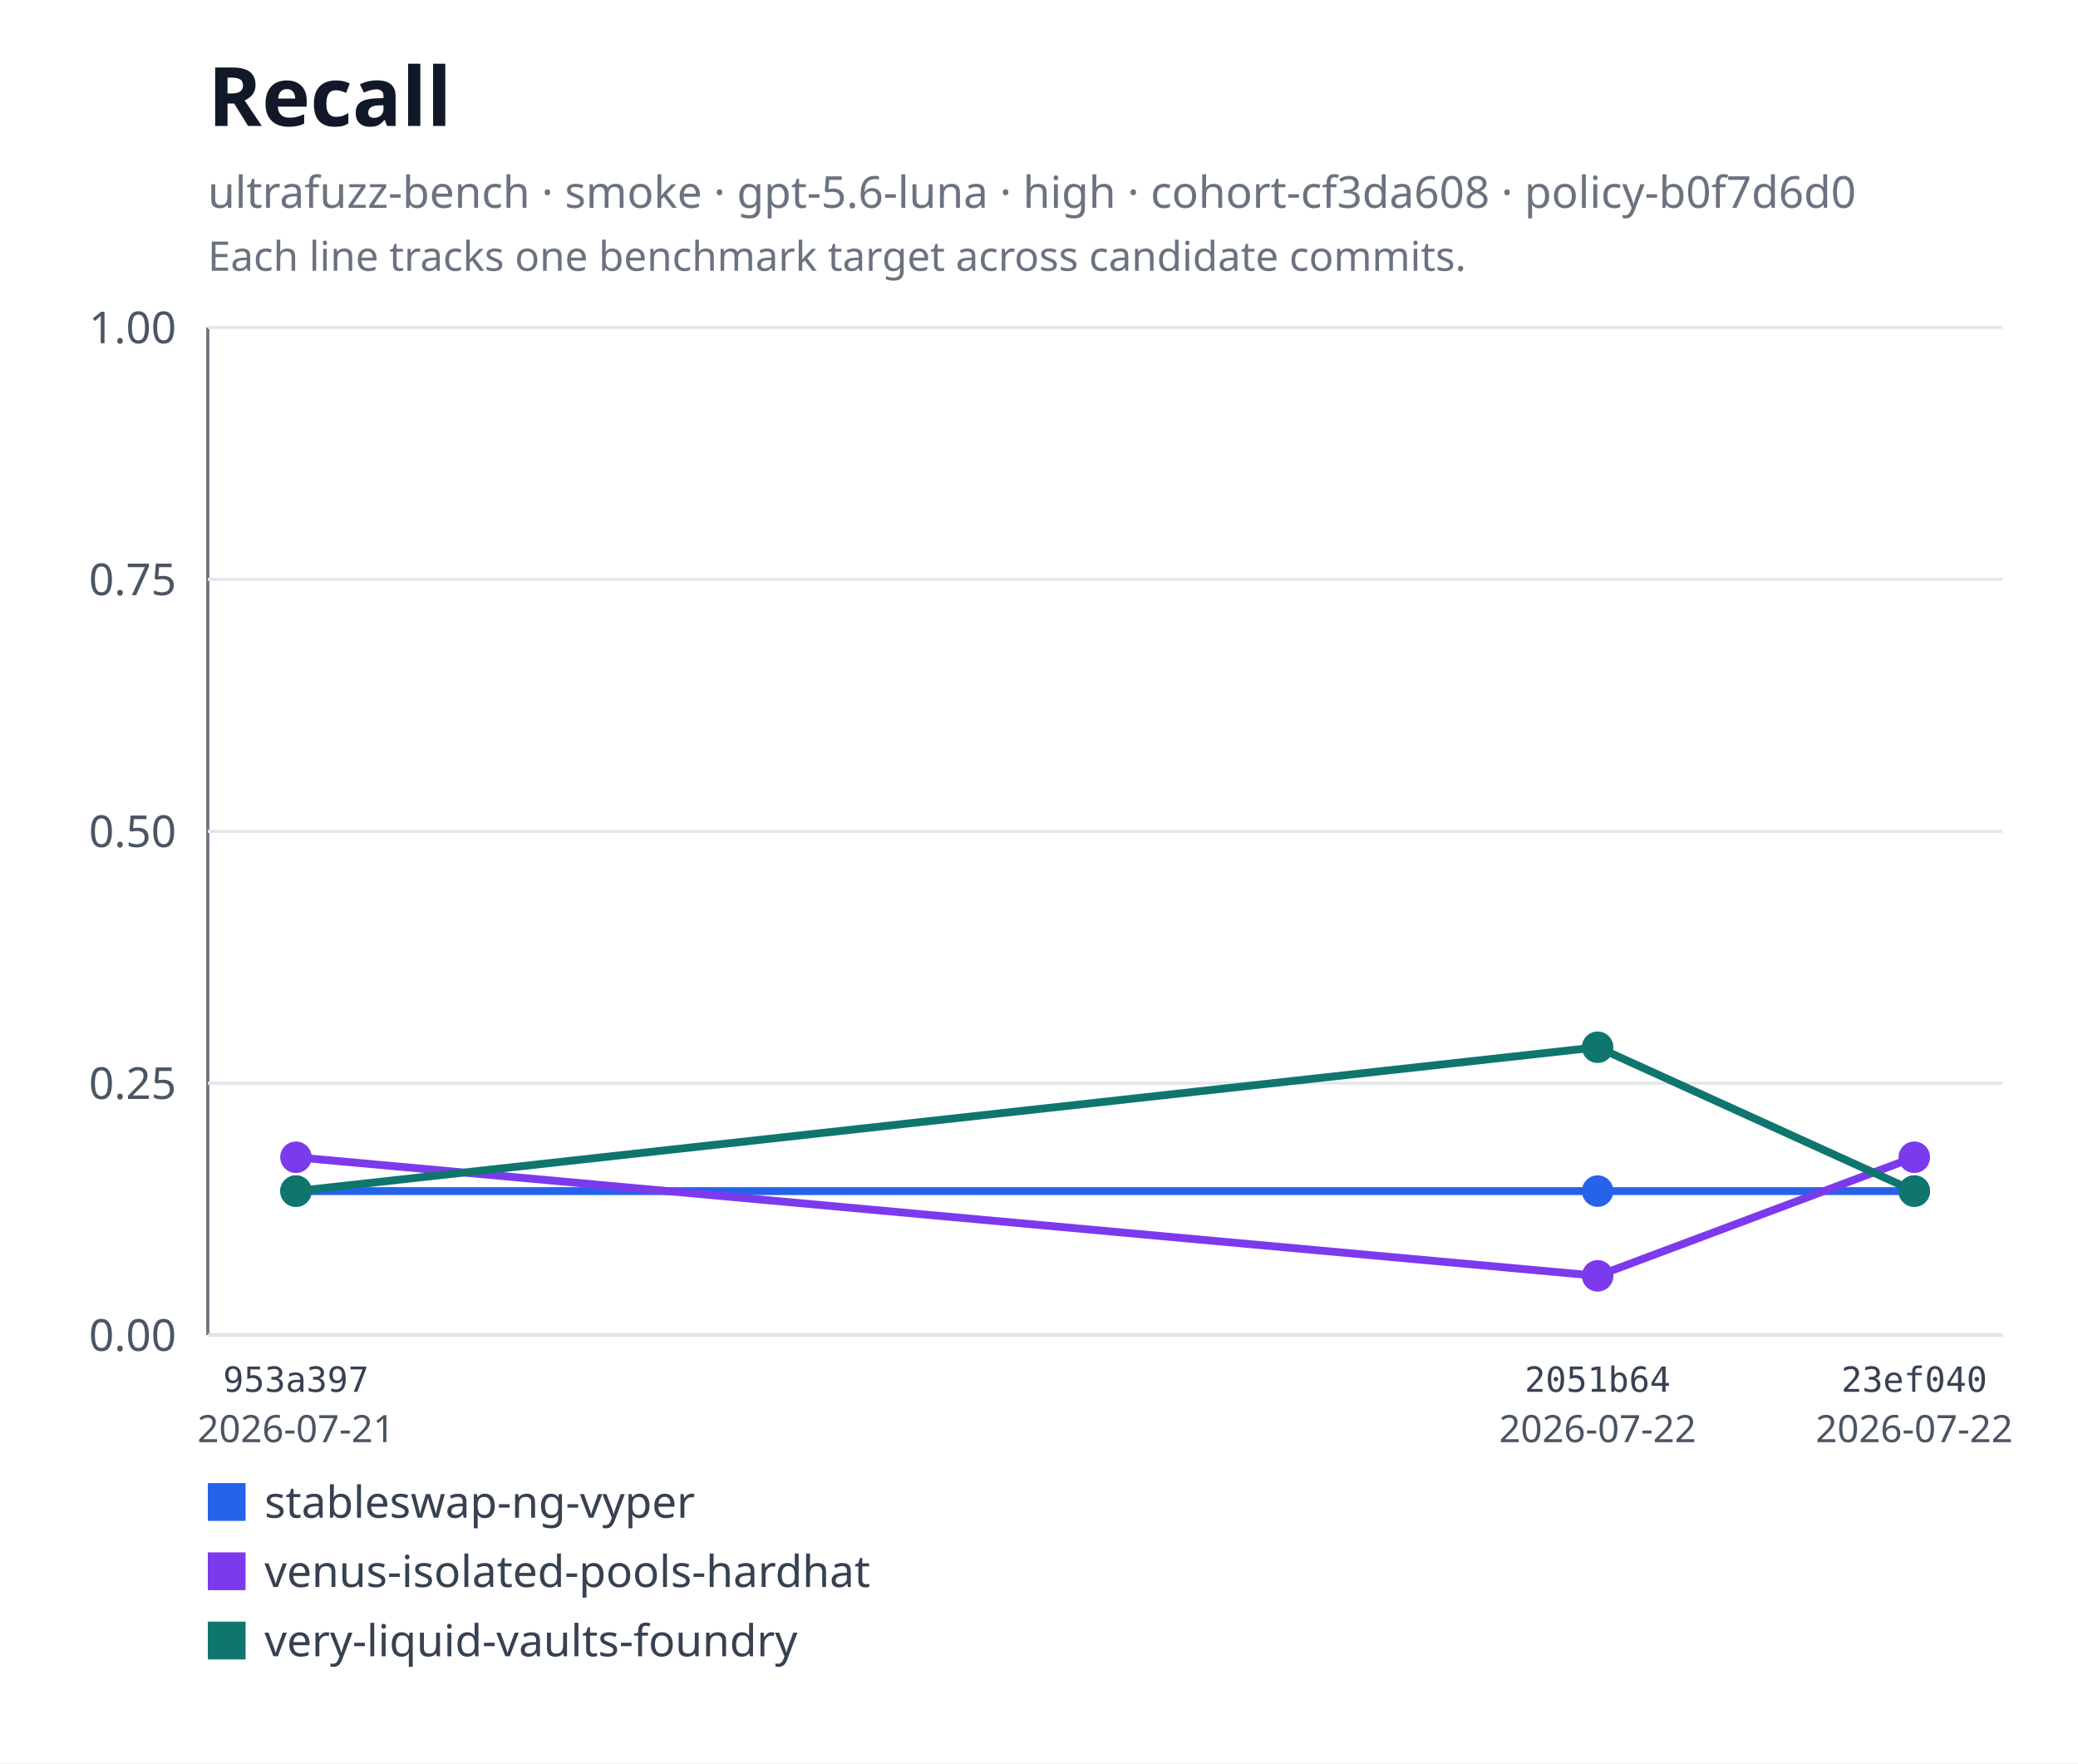
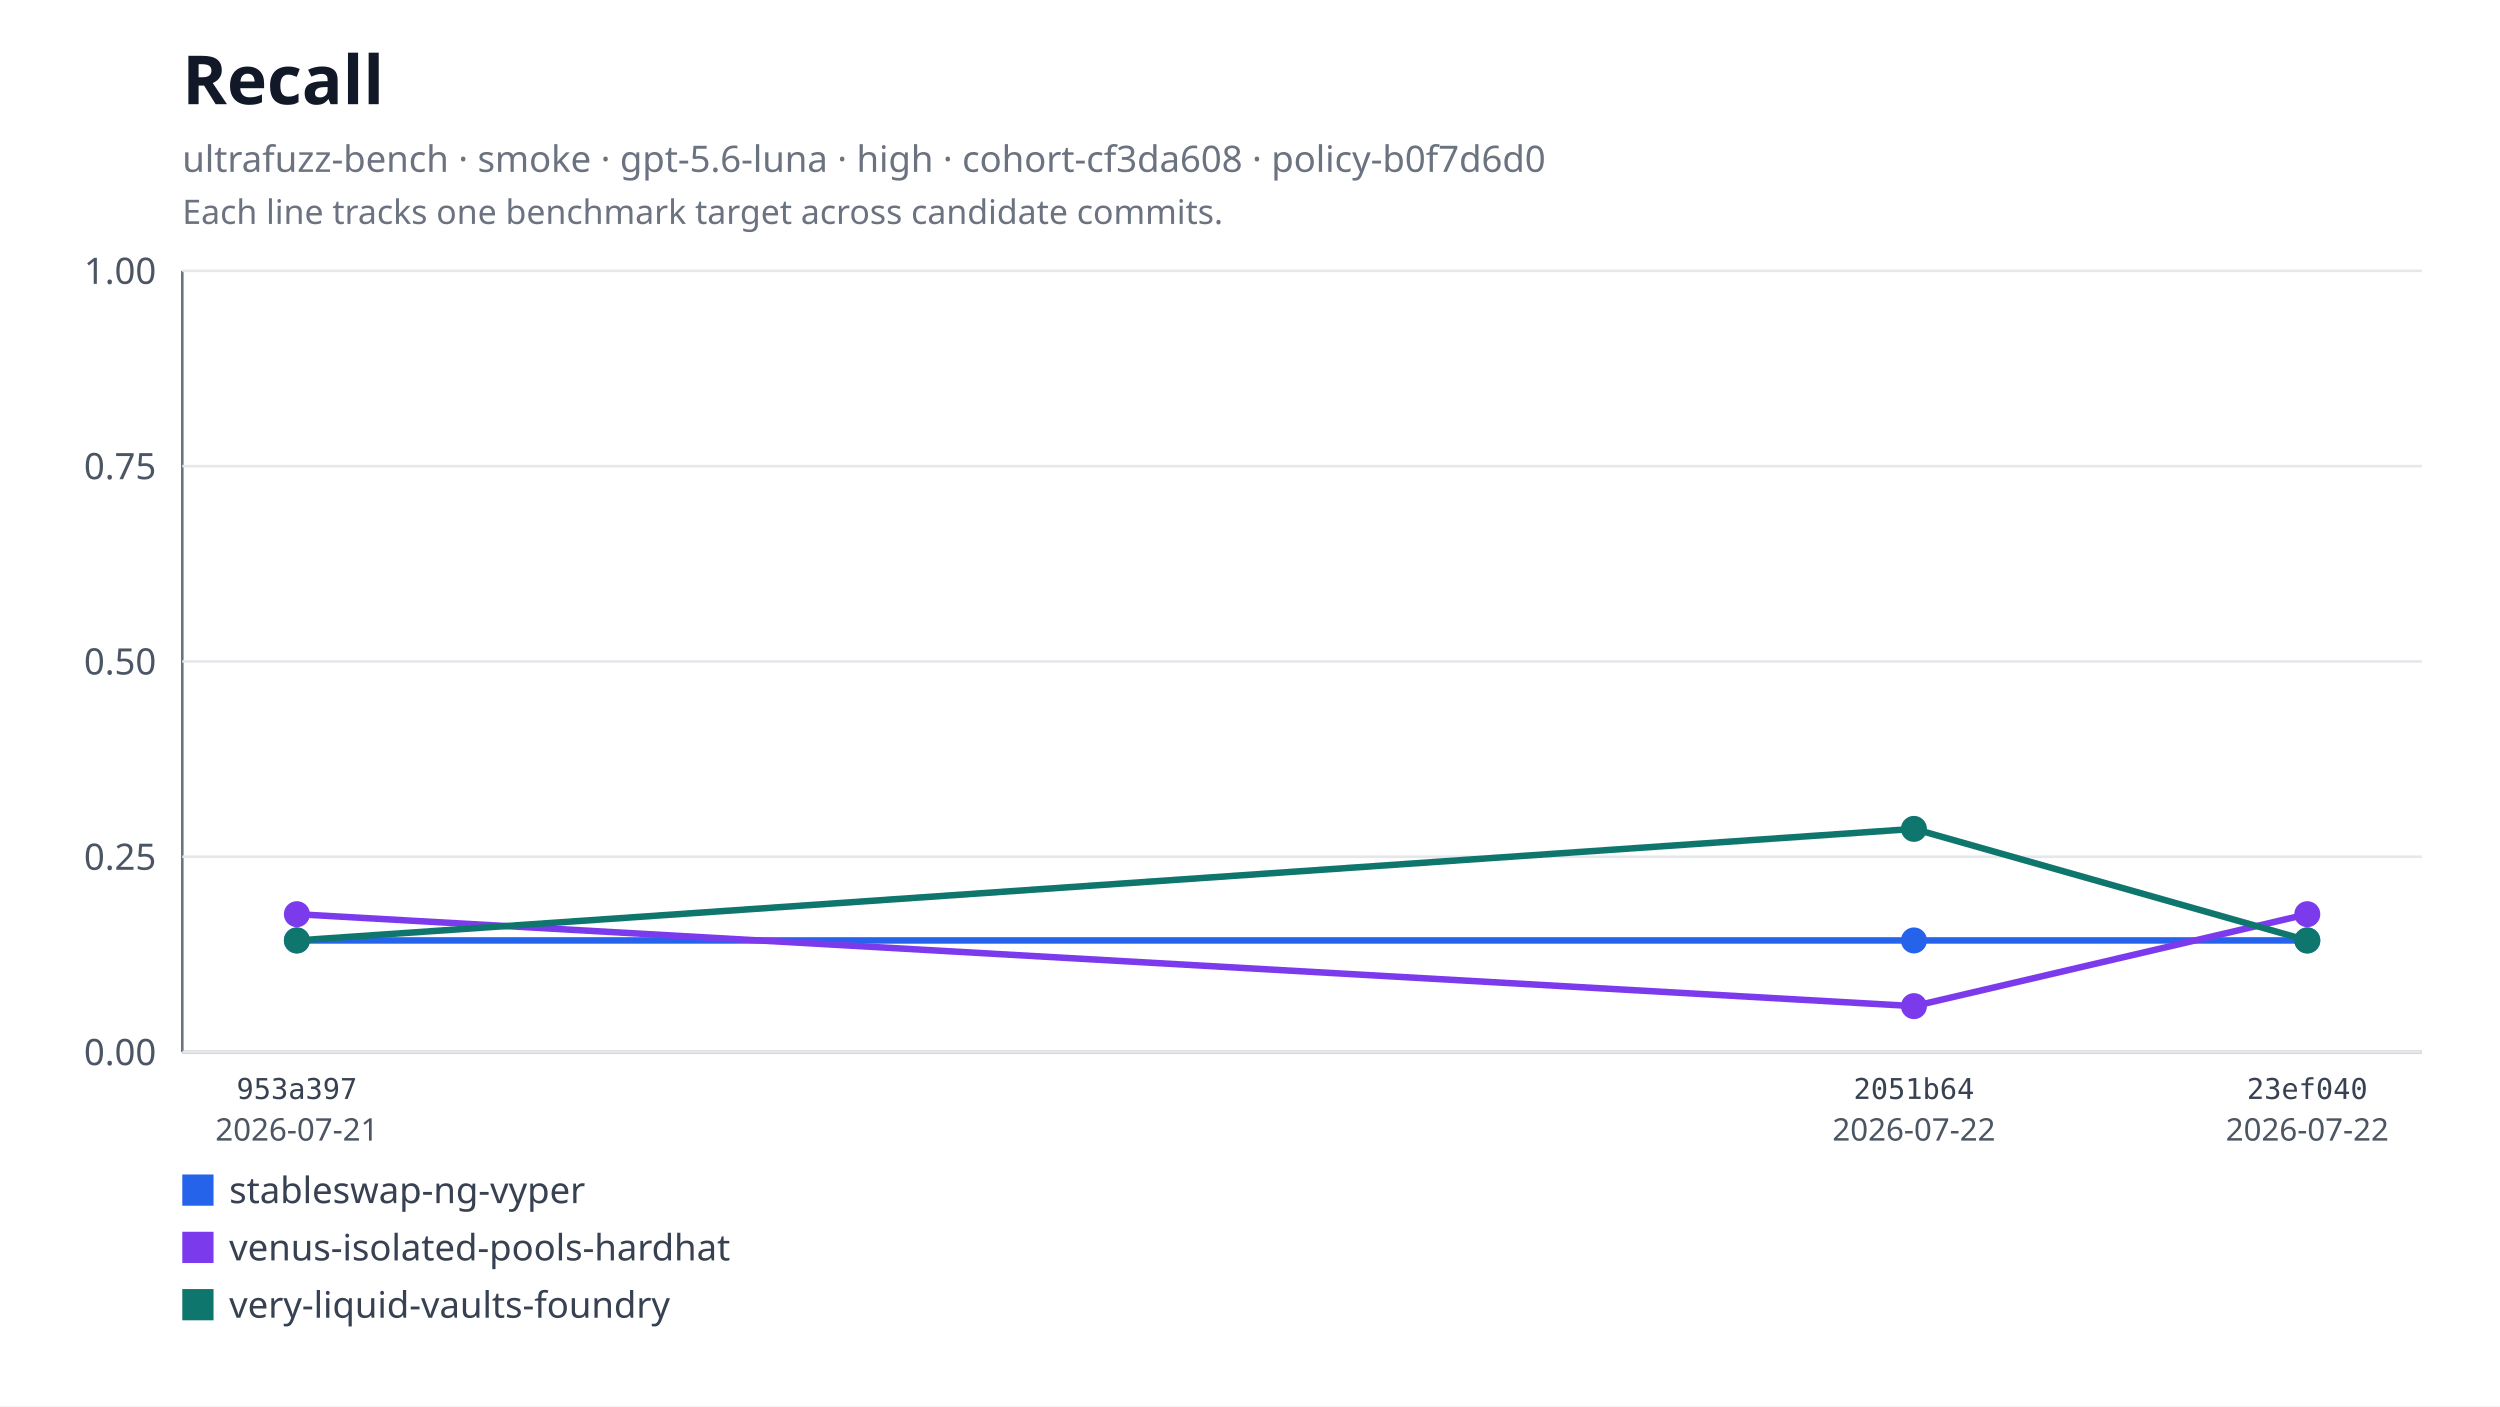
- <svg xmlns="http://www.w3.org/2000/svg" xmlns:xlink="http://www.w3.org/1999/xlink" viewBox="0 0 660 560" role="img" aria-labelledby="title desc">
-   <rect width="660" height="560" fill="#ffffff" />
-   <text x="66" y="40" font-family="system-ui, sans-serif" font-size="26" font-weight="600" fill="#111827">Recall</text>
-   <text x="66" y="66" font-family="system-ui, sans-serif" font-size="14" fill="#6b7280">ultrafuzz-bench · smoke · gpt-5.6-luna · high · cohort-cf3da608 · policy-b0f7d6d0</text>
-   <text x="66" y="86" font-family="system-ui, sans-serif" font-size="13" fill="#6b7280">Each line tracks one benchmark target across candidate commits.</text>
-   <line x1="66" y1="104" x2="66" y2="424" stroke="#6b7280" />
-   <line x1="66" y1="424" x2="636" y2="424" stroke="#6b7280" />
-   <line x1="66" y1="424" x2="636" y2="424" stroke="#e5e7eb" />
-   <text x="56" y="429" text-anchor="end" font-family="system-ui, sans-serif" font-size="14" fill="#4b5563">0.00</text>
-   <line x1="66" y1="344" x2="636" y2="344" stroke="#e5e7eb" />
-   <text x="56" y="349" text-anchor="end" font-family="system-ui, sans-serif" font-size="14" fill="#4b5563">0.25</text>
-   <line x1="66" y1="264" x2="636" y2="264" stroke="#e5e7eb" />
-   <text x="56" y="269" text-anchor="end" font-family="system-ui, sans-serif" font-size="14" fill="#4b5563">0.50</text>
-   <line x1="66" y1="184" x2="636" y2="184" stroke="#e5e7eb" />
-   <text x="56" y="189" text-anchor="end" font-family="system-ui, sans-serif" font-size="14" fill="#4b5563">0.75</text>
-   <line x1="66" y1="104" x2="636" y2="104" stroke="#e5e7eb" />
-   <text x="56" y="109" text-anchor="end" font-family="system-ui, sans-serif" font-size="14" fill="#4b5563">1.00</text>
-   <polyline fill="none" stroke="#2563eb" stroke-width="2.5" points="94,378.27 507.43,378.27 608,378.27" />
+ <svg xmlns="http://www.w3.org/2000/svg" xmlns:xlink="http://www.w3.org/1999/xlink" width="960" height="540" viewBox="0 0 960 540" role="img" aria-labelledby="title desc">
+   <rect width="960" height="540" fill="#ffffff" />
+   <text x="70" y="40" font-family="system-ui, sans-serif" font-size="26" font-weight="600" fill="#111827">Recall</text>
+   <text x="70" y="66" font-family="system-ui, sans-serif" font-size="14" fill="#6b7280">ultrafuzz-bench · smoke · gpt-5.6-luna · high · cohort-cf3da608 · policy-b0f7d6d0</text>
+   <text x="70" y="86" font-family="system-ui, sans-serif" font-size="13" fill="#6b7280">Each line tracks one benchmark target across candidate commits.</text>
+   <line x1="70" y1="104" x2="70" y2="404" stroke="#6b7280" />
+   <line x1="70" y1="404" x2="930" y2="404" stroke="#6b7280" />
+   <line x1="70" y1="404" x2="930" y2="404" stroke="#e5e7eb" />
+   <text x="60" y="409" text-anchor="end" font-family="system-ui, sans-serif" font-size="14" fill="#4b5563">0.00</text>
+   <line x1="70" y1="329" x2="930" y2="329" stroke="#e5e7eb" />
+   <text x="60" y="334" text-anchor="end" font-family="system-ui, sans-serif" font-size="14" fill="#4b5563">0.25</text>
+   <line x1="70" y1="254" x2="930" y2="254" stroke="#e5e7eb" />
+   <text x="60" y="259" text-anchor="end" font-family="system-ui, sans-serif" font-size="14" fill="#4b5563">0.50</text>
+   <line x1="70" y1="179" x2="930" y2="179" stroke="#e5e7eb" />
+   <text x="60" y="184" text-anchor="end" font-family="system-ui, sans-serif" font-size="14" fill="#4b5563">0.75</text>
+   <line x1="70" y1="104" x2="930" y2="104" stroke="#e5e7eb" />
+   <text x="60" y="109" text-anchor="end" font-family="system-ui, sans-serif" font-size="14" fill="#4b5563">1.00</text>
+   <polyline fill="none" stroke="#2563eb" stroke-width="2.5" points="114,361.13 734.95,361.13 886,361.13" />
  <a href="https://github.com/monad-developers/ultrafuzz/commit/953a397a860307d3061eef2cad69c80d09ef20f5" xlink:href="https://github.com/monad-developers/ultrafuzz/commit/953a397a860307d3061eef2cad69c80d09ef20f5">
-     <circle cx="94" cy="378.27" r="5" fill="#2563eb" />
+     <circle cx="114" cy="361.13" r="5" fill="#2563eb" />
  </a>
  <a href="https://github.com/monad-developers/ultrafuzz/commit/2051b642d9e31e9402ce1ec8a00b70cc27801f16" xlink:href="https://github.com/monad-developers/ultrafuzz/commit/2051b642d9e31e9402ce1ec8a00b70cc27801f16">
-     <circle cx="507.43" cy="378.27" r="5" fill="#2563eb" />
+     <circle cx="734.95" cy="361.13" r="5" fill="#2563eb" />
  </a>
  <a href="https://github.com/monad-developers/ultrafuzz/commit/23ef040e5ad66603354e3395f7eac77df9b76f06" xlink:href="https://github.com/monad-developers/ultrafuzz/commit/23ef040e5ad66603354e3395f7eac77df9b76f06">
-     <circle cx="608" cy="378.27" r="5" fill="#2563eb" />
+     <circle cx="886" cy="361.13" r="5" fill="#2563eb" />
  </a>
-   <polyline fill="none" stroke="#7c3aed" stroke-width="2.5" points="94,367.52 507.43,405.18 608,367.52" />
+   <polyline fill="none" stroke="#7c3aed" stroke-width="2.5" points="114,351.05 734.95,386.36 886,351.05" />
  <a href="https://github.com/monad-developers/ultrafuzz/commit/953a397a860307d3061eef2cad69c80d09ef20f5" xlink:href="https://github.com/monad-developers/ultrafuzz/commit/953a397a860307d3061eef2cad69c80d09ef20f5">
-     <circle cx="94" cy="367.52" r="5" fill="#7c3aed" />
+     <circle cx="114" cy="351.05" r="5" fill="#7c3aed" />
  </a>
  <a href="https://github.com/monad-developers/ultrafuzz/commit/2051b642d9e31e9402ce1ec8a00b70cc27801f16" xlink:href="https://github.com/monad-developers/ultrafuzz/commit/2051b642d9e31e9402ce1ec8a00b70cc27801f16">
-     <circle cx="507.43" cy="405.18" r="5" fill="#7c3aed" />
+     <circle cx="734.95" cy="386.36" r="5" fill="#7c3aed" />
  </a>
  <a href="https://github.com/monad-developers/ultrafuzz/commit/23ef040e5ad66603354e3395f7eac77df9b76f06" xlink:href="https://github.com/monad-developers/ultrafuzz/commit/23ef040e5ad66603354e3395f7eac77df9b76f06">
-     <circle cx="608" cy="367.52" r="5" fill="#7c3aed" />
+     <circle cx="886" cy="351.05" r="5" fill="#7c3aed" />
  </a>
-   <polyline fill="none" stroke="#0f766e" stroke-width="2.5" points="94,378.27 507.43,332.58 608,378.27" />
+   <polyline fill="none" stroke="#0f766e" stroke-width="2.5" points="114,361.13 734.95,318.29 886,361.13" />
  <a href="https://github.com/monad-developers/ultrafuzz/commit/953a397a860307d3061eef2cad69c80d09ef20f5" xlink:href="https://github.com/monad-developers/ultrafuzz/commit/953a397a860307d3061eef2cad69c80d09ef20f5">
-     <circle cx="94" cy="378.27" r="5" fill="#0f766e" />
+     <circle cx="114" cy="361.13" r="5" fill="#0f766e" />
  </a>
  <a href="https://github.com/monad-developers/ultrafuzz/commit/2051b642d9e31e9402ce1ec8a00b70cc27801f16" xlink:href="https://github.com/monad-developers/ultrafuzz/commit/2051b642d9e31e9402ce1ec8a00b70cc27801f16">
-     <circle cx="507.43" cy="332.58" r="5" fill="#0f766e" />
+     <circle cx="734.95" cy="318.29" r="5" fill="#0f766e" />
  </a>
  <a href="https://github.com/monad-developers/ultrafuzz/commit/23ef040e5ad66603354e3395f7eac77df9b76f06" xlink:href="https://github.com/monad-developers/ultrafuzz/commit/23ef040e5ad66603354e3395f7eac77df9b76f06">
-     <circle cx="608" cy="378.27" r="5" fill="#0f766e" />
+     <circle cx="886" cy="361.13" r="5" fill="#0f766e" />
  </a>
-   <text x="94" y="442" text-anchor="middle" font-family="ui-monospace, monospace" font-size="11" fill="#374151">953a397</text>
-   <text x="94" y="458" text-anchor="middle" font-family="system-ui, sans-serif" font-size="12" fill="#4b5563">2026-07-21</text>
-   <text x="507.43" y="442" text-anchor="middle" font-family="ui-monospace, monospace" font-size="11" fill="#374151">2051b64</text>
-   <text x="507.43" y="458" text-anchor="middle" font-family="system-ui, sans-serif" font-size="12" fill="#4b5563">2026-07-22</text>
-   <text x="608" y="442" text-anchor="middle" font-family="ui-monospace, monospace" font-size="11" fill="#374151">23ef040</text>
-   <text x="608" y="458" text-anchor="middle" font-family="system-ui, sans-serif" font-size="12" fill="#4b5563">2026-07-22</text>
-   <rect x="66" y="471" width="12" height="12" fill="#2563eb" />
-   <text x="84" y="482" font-family="system-ui, sans-serif" font-size="14" fill="#374151">stableswap-ng-vyper</text>
-   <rect x="66" y="493" width="12" height="12" fill="#7c3aed" />
-   <text x="84" y="504" font-family="system-ui, sans-serif" font-size="14" fill="#374151">venus-isolated-pools-hardhat</text>
-   <rect x="66" y="515" width="12" height="12" fill="#0f766e" />
-   <text x="84" y="526" font-family="system-ui, sans-serif" font-size="14" fill="#374151">very-liquid-vaults-foundry</text>
+   <text x="114" y="422" text-anchor="middle" font-family="ui-monospace, monospace" font-size="11" fill="#374151">953a397</text>
+   <text x="114" y="438" text-anchor="middle" font-family="system-ui, sans-serif" font-size="12" fill="#4b5563">2026-07-21</text>
+   <text x="734.95" y="422" text-anchor="middle" font-family="ui-monospace, monospace" font-size="11" fill="#374151">2051b64</text>
+   <text x="734.95" y="438" text-anchor="middle" font-family="system-ui, sans-serif" font-size="12" fill="#4b5563">2026-07-22</text>
+   <text x="886" y="422" text-anchor="middle" font-family="ui-monospace, monospace" font-size="11" fill="#374151">23ef040</text>
+   <text x="886" y="438" text-anchor="middle" font-family="system-ui, sans-serif" font-size="12" fill="#4b5563">2026-07-22</text>
+   <rect x="70" y="451" width="12" height="12" fill="#2563eb" />
+   <text x="88" y="462" font-family="system-ui, sans-serif" font-size="14" fill="#374151">stableswap-ng-vyper</text>
+   <rect x="70" y="473" width="12" height="12" fill="#7c3aed" />
+   <text x="88" y="484" font-family="system-ui, sans-serif" font-size="14" fill="#374151">venus-isolated-pools-hardhat</text>
+   <rect x="70" y="495" width="12" height="12" fill="#0f766e" />
+   <text x="88" y="506" font-family="system-ui, sans-serif" font-size="14" fill="#374151">very-liquid-vaults-foundry</text>
</svg>
